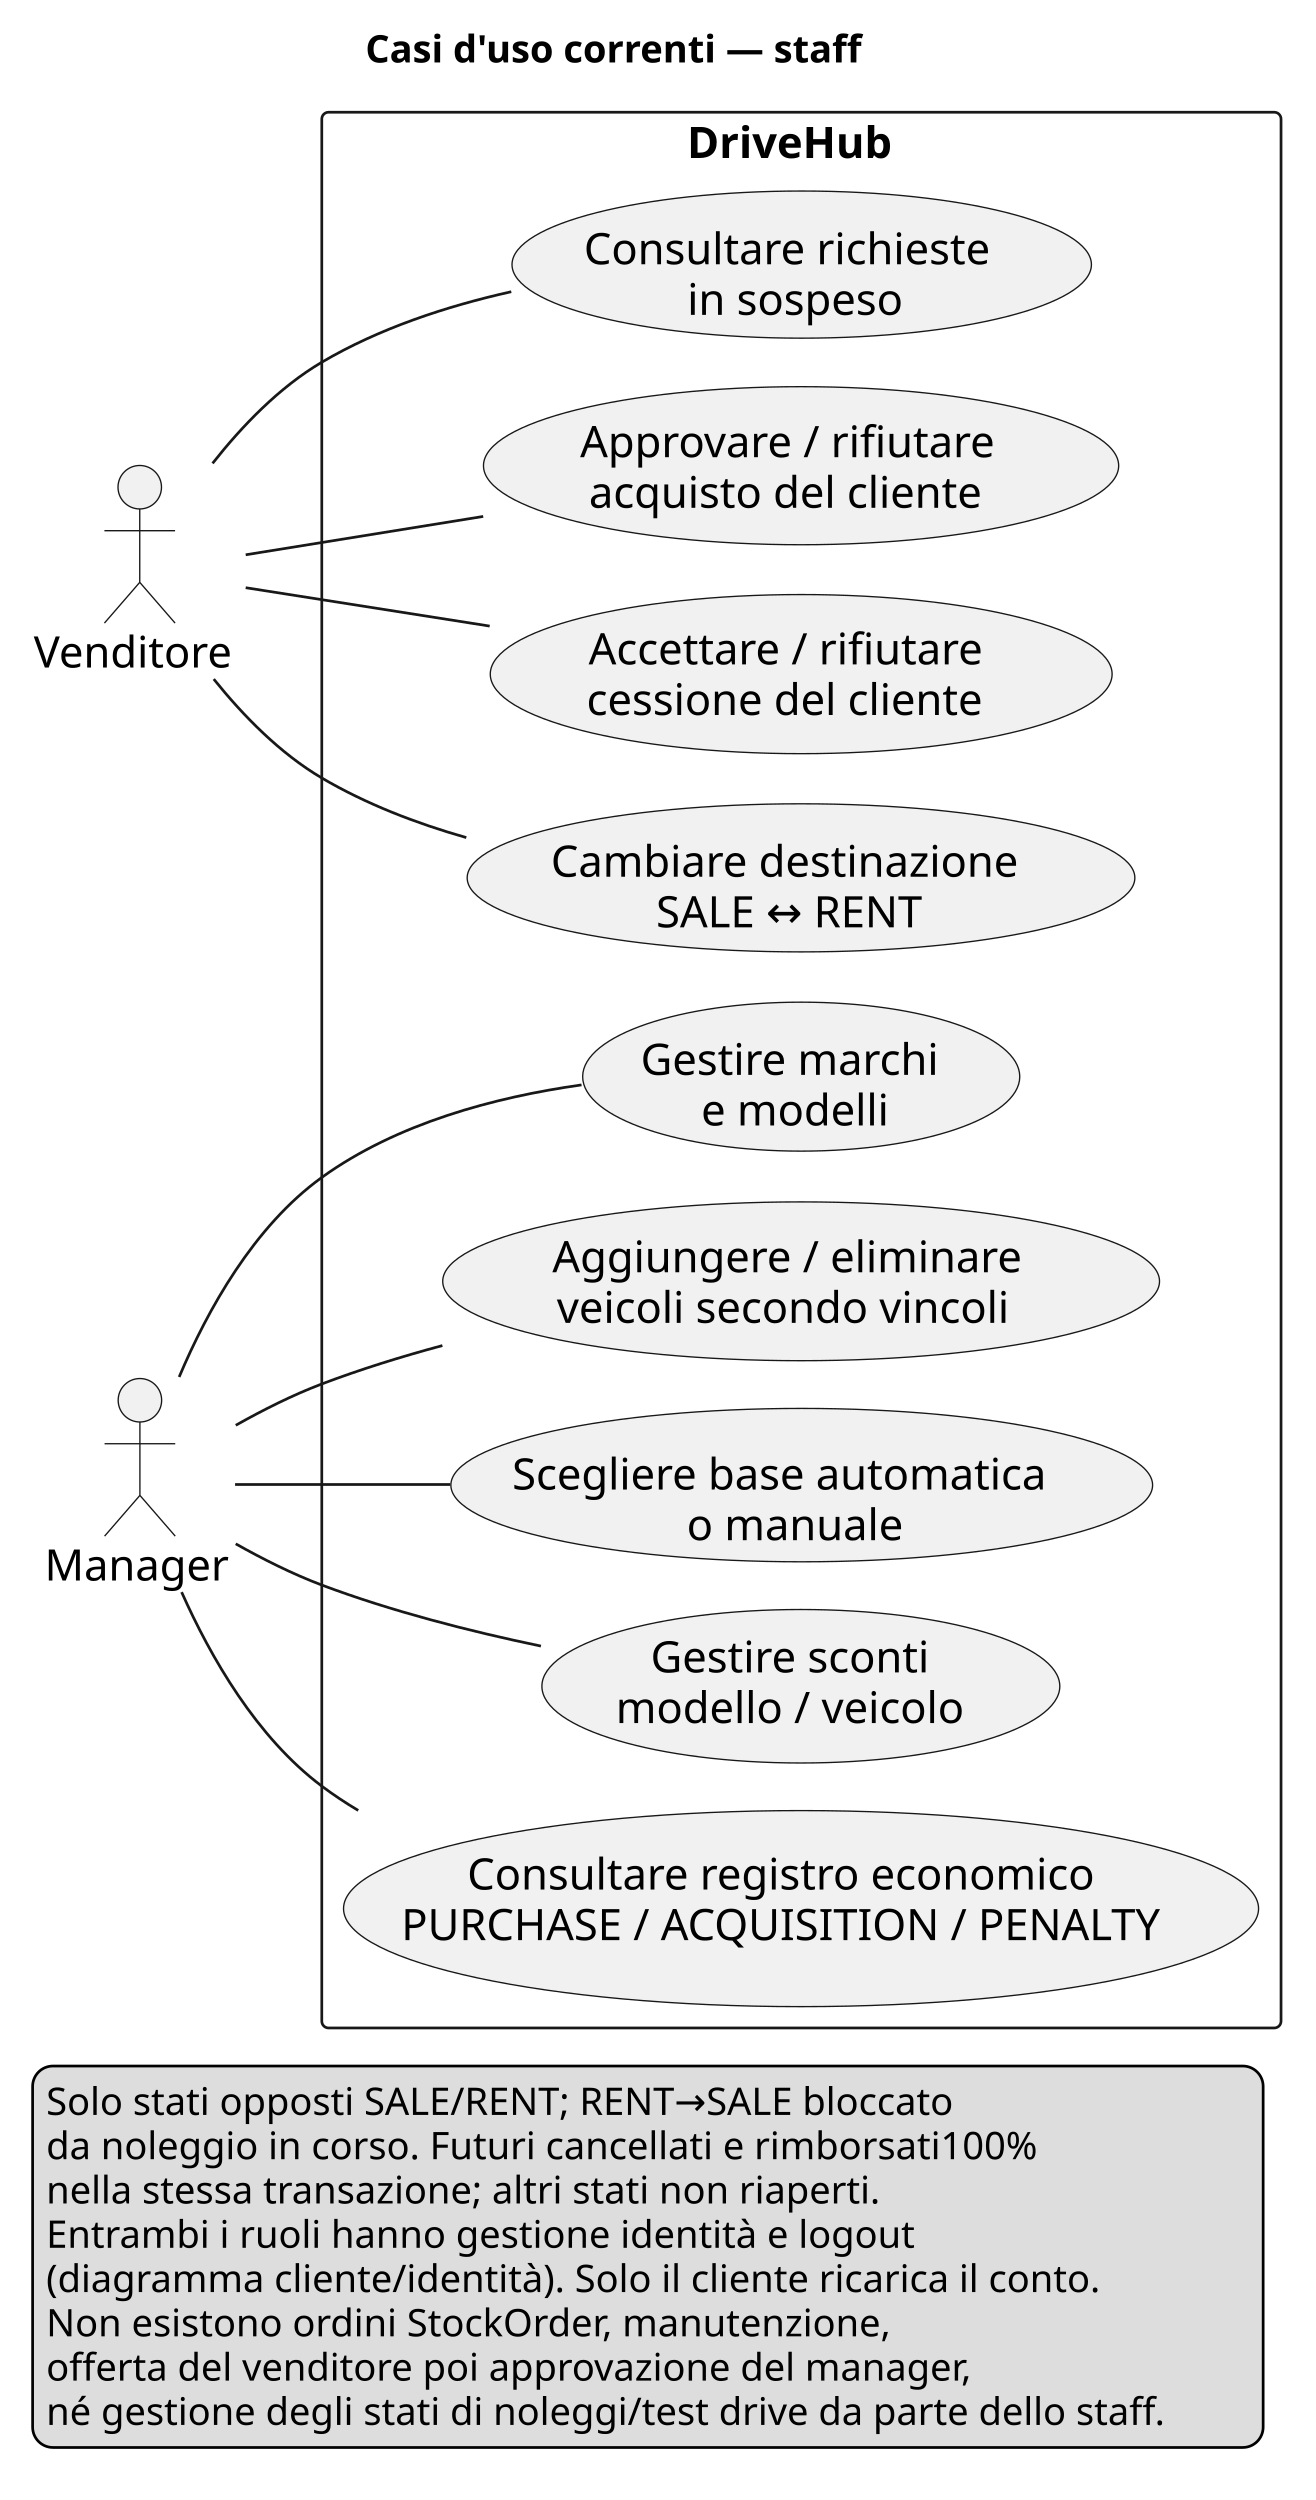
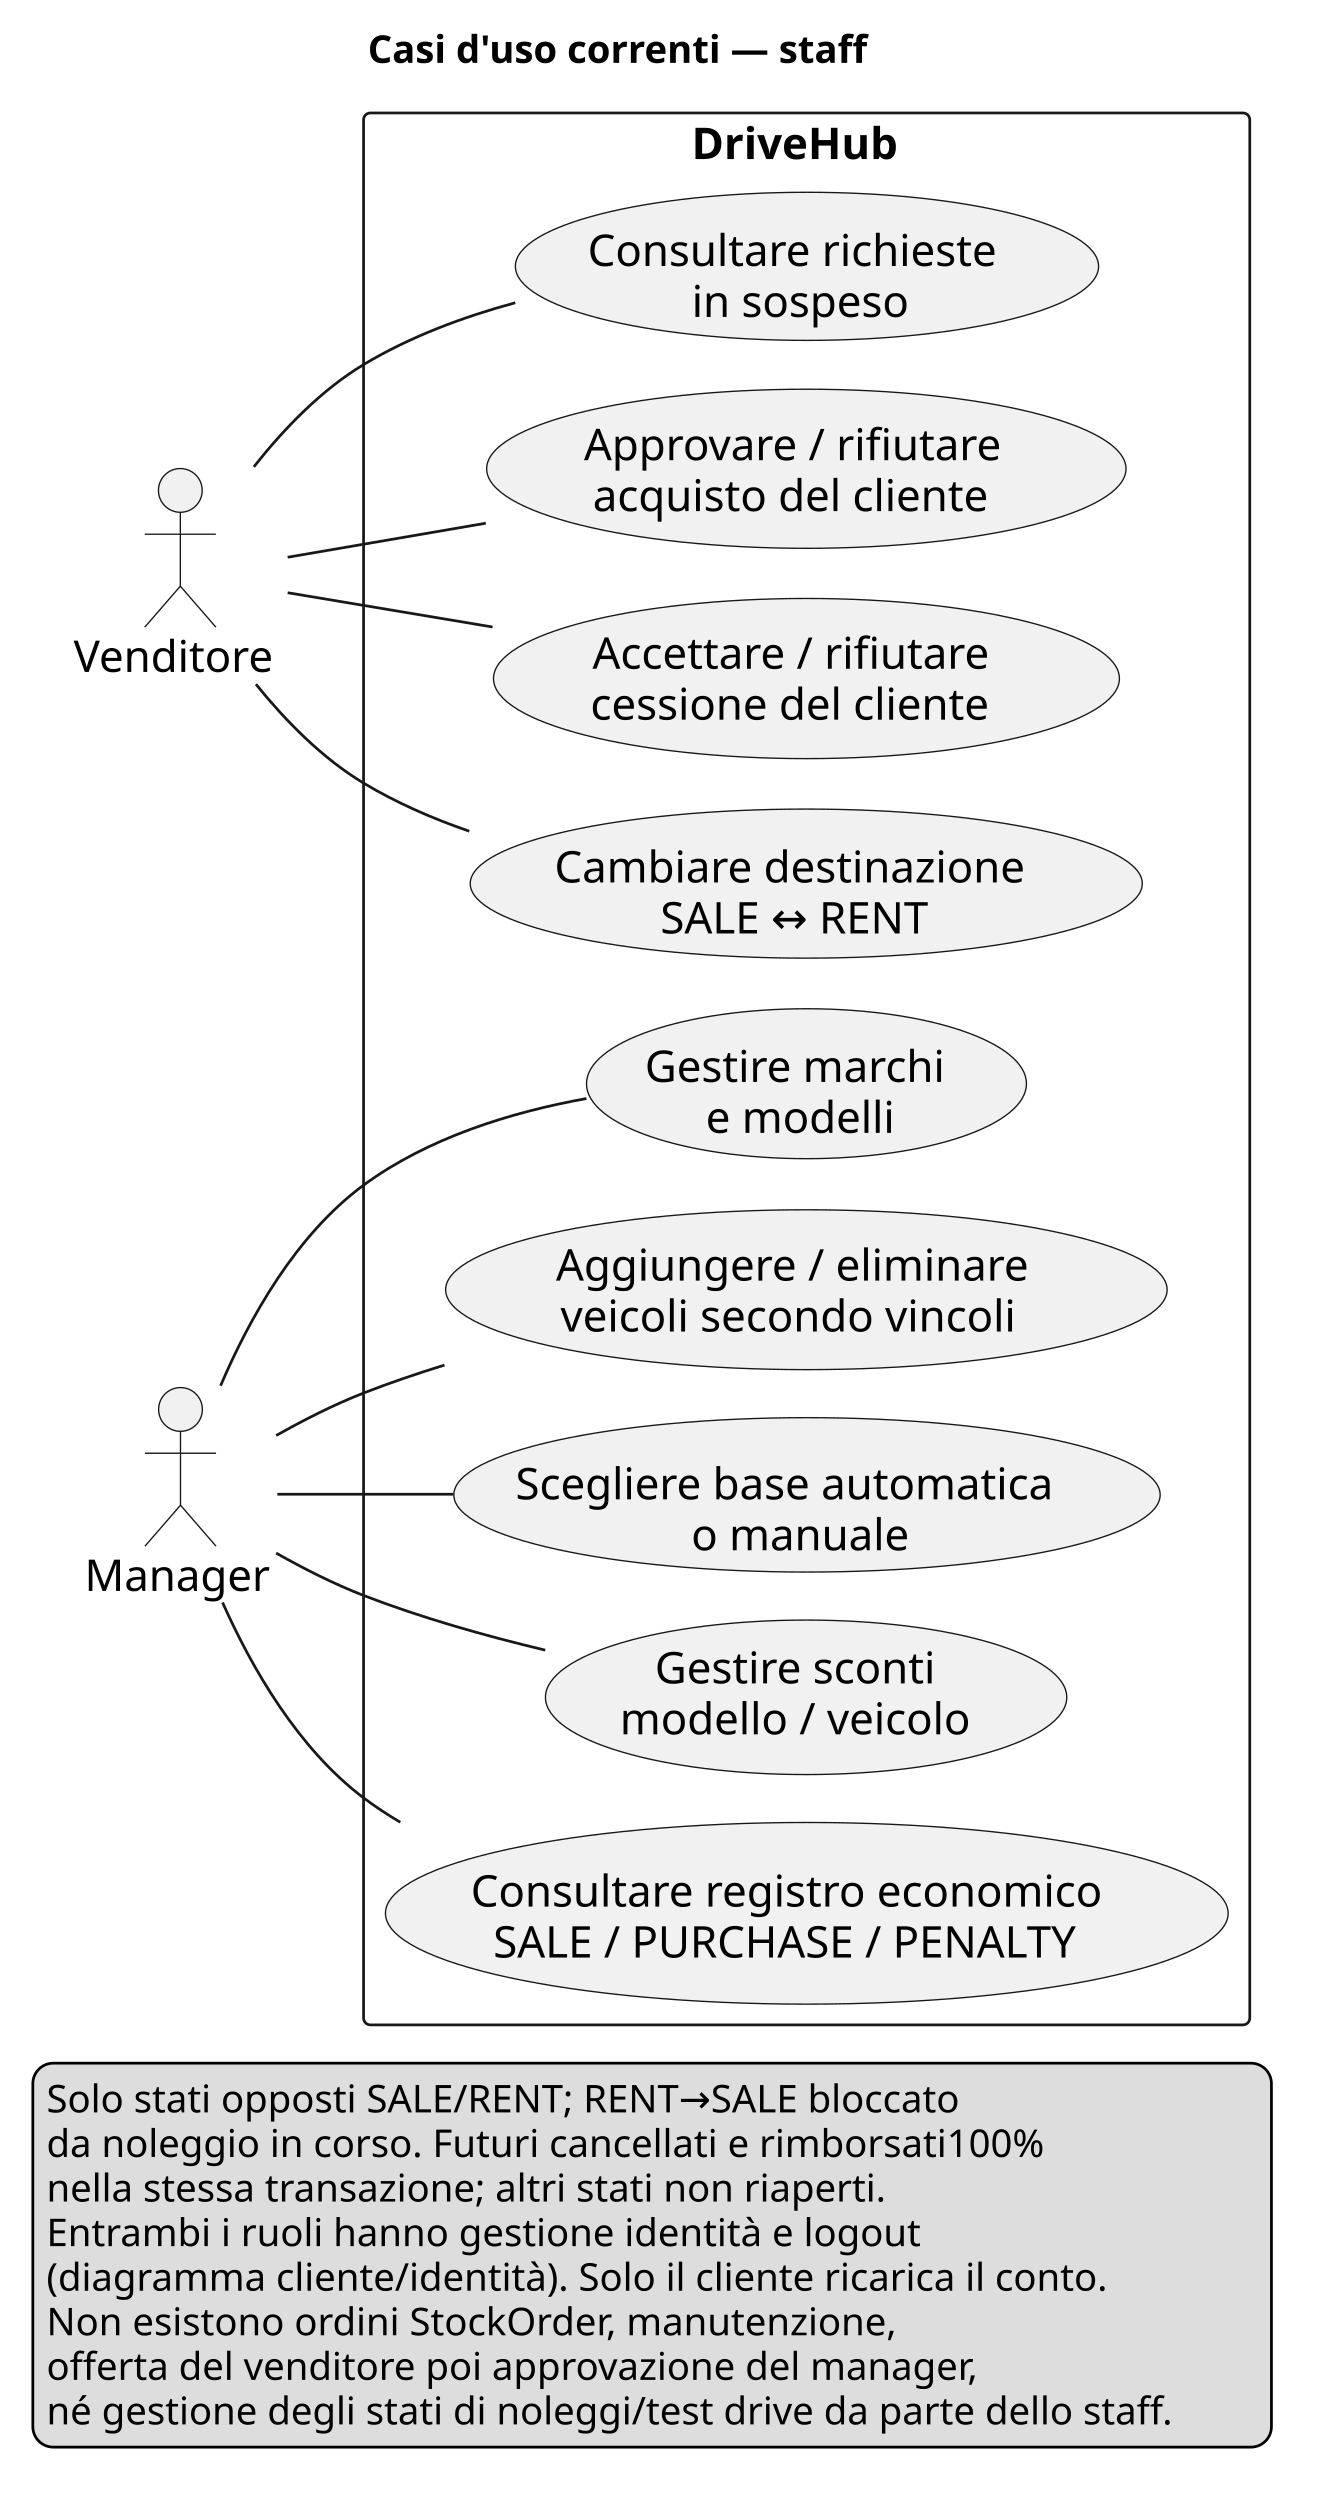
- <svg xmlns="http://www.w3.org/2000/svg" contentStyleType="text/css" data-diagram-type="DESCRIPTION" height="920px" preserveAspectRatio="none" style="width:484px;height:920px;background:#FFFFFF;" version="1.1" viewBox="0 0 484 920" width="484px" zoomAndPan="magnify">
+ <svg xmlns="http://www.w3.org/2000/svg" contentStyleType="text/css" data-diagram-type="DESCRIPTION" height="914px" preserveAspectRatio="none" style="width:484px;height:914px;background:#FFFFFF;" version="1.1" viewBox="0 0 484 914" width="484px" zoomAndPan="magnify">
  <defs />
  <g>
    <g class="title" data-source-line="5">
      <text fill="#000000" font-family="sans-serif" font-size="14" font-weight="bold" lengthAdjust="spacing" textLength="207.908" x="134.465" y="22.995">Casi d'uso correnti — staff</text>
    </g>
    <g class="cluster" data-qualified-name="DriveHub" data-source-line="8" id="ent0004">
-       <rect fill="none" height="705" rx="2.5" ry="2.5" style="stroke:#181818;stroke-width:1;" width="353" x="118.419" y="41.297" />
+       <rect fill="none" height="699" rx="2.5" ry="2.5" style="stroke:#181818;stroke-width:1;" width="324" x="132.919" y="41.297" />
      <text fill="#000000" font-family="sans-serif" font-size="16" font-weight="bold" lengthAdjust="spacing" textLength="84.172" x="252.833" y="58.148">DriveHub</text>
    </g>
    <g class="entity" data-qualified-name="Venditore" data-source-line="6" id="ent0002">
-       <ellipse cx="51.427" cy="179.297" fill="#F1F1F1" rx="8" ry="8" style="stroke:#181818;stroke-width:0.5;" />
-       <path d="M51.427,187.297 L51.427,214.297 M38.427,195.297 L64.427,195.297 M51.427,214.297 L38.427,229.297 M51.427,214.297 L64.427,229.297" fill="none" style="stroke:#181818;stroke-width:0.5;" />
-       <text fill="#000000" font-family="sans-serif" font-size="16" lengthAdjust="spacing" textLength="78.016" x="12.419" y="245.648">Venditore</text>
+       <ellipse cx="65.927" cy="179.297" fill="#F1F1F1" rx="8" ry="8" style="stroke:#181818;stroke-width:0.5;" />
+       <path d="M65.927,187.297 L65.927,214.297 M52.927,195.297 L78.927,195.297 M65.927,214.297 L52.927,229.297 M65.927,214.297 L78.927,229.297" fill="none" style="stroke:#181818;stroke-width:0.5;" />
+       <text fill="#000000" font-family="sans-serif" font-size="16" lengthAdjust="spacing" textLength="78.016" x="26.919" y="245.648">Venditore</text>
    </g>
    <g class="entity" data-qualified-name="Manager" data-source-line="7" id="ent0003">
-       <ellipse cx="51.486" cy="515.297" fill="#F1F1F1" rx="8" ry="8" style="stroke:#181818;stroke-width:0.5;" />
-       <path d="M51.486,523.297 L51.486,550.297 M38.486,531.297 L64.486,531.297 M51.486,550.297 L38.486,565.297 M51.486,550.297 L64.486,565.297" fill="none" style="stroke:#181818;stroke-width:0.5;" />
-       <text fill="#000000" font-family="sans-serif" font-size="16" lengthAdjust="spacing" textLength="70.133" x="16.419" y="581.648">Manager</text>
+       <ellipse cx="65.986" cy="515.297" fill="#F1F1F1" rx="8" ry="8" style="stroke:#181818;stroke-width:0.5;" />
+       <path d="M65.986,523.297 L65.986,550.297 M52.986,531.297 L78.986,531.297 M65.986,550.297 L52.986,565.297 M65.986,550.297 L78.986,565.297" fill="none" style="stroke:#181818;stroke-width:0.5;" />
+       <text fill="#000000" font-family="sans-serif" font-size="16" lengthAdjust="spacing" textLength="70.133" x="30.919" y="581.648">Manager</text>
    </g>
    <g class="entity" data-qualified-name="DriveHub.Pending" data-source-line="9" id="ent0005">
      <ellipse cx="295.031" cy="97.372" fill="#F1F1F1" rx="106.611" ry="27.075" style="stroke:#181818;stroke-width:0.5;" />
      <text fill="#000000" font-family="sans-serif" font-size="16" lengthAdjust="spacing" textLength="160.312" x="214.875" y="97.242">Consultare richieste</text>
      <text fill="#000000" font-family="sans-serif" font-size="16" lengthAdjust="spacing" textLength="84.258" x="252.902" y="115.867">in sospeso</text>
    </g>
    <g class="entity" data-qualified-name="DriveHub.Purchase" data-source-line="10" id="ent0006">
      <ellipse cx="294.796" cy="171.381" fill="#F1F1F1" rx="116.877" ry="29.084" style="stroke:#181818;stroke-width:0.5;" />
      <text fill="#000000" font-family="sans-serif" font-size="16" lengthAdjust="spacing" textLength="162.625" x="213.484" y="168.244">Approvare / rifiutare</text>
      <text fill="#000000" font-family="sans-serif" font-size="16" lengthAdjust="spacing" textLength="156.148" x="216.722" y="186.869">acquisto del cliente</text>
    </g>
    <g class="entity" data-qualified-name="DriveHub.Sale" data-source-line="11" id="ent0007">
      <ellipse cx="294.839" cy="248.075" fill="#F1F1F1" rx="114.419" ry="29.279" style="stroke:#181818;stroke-width:0.5;" />
      <text fill="#000000" font-family="sans-serif" font-size="16" lengthAdjust="spacing" textLength="156.461" x="216.608" y="244.489">Accettare / rifiutare</text>
      <text fill="#000000" font-family="sans-serif" font-size="16" lengthAdjust="spacing" textLength="157.938" x="215.87" y="263.114">cessione del cliente</text>
    </g>
    <g class="entity" data-qualified-name="DriveHub.Destination" data-source-line="12" id="ent0008">
      <ellipse cx="294.773" cy="323.048" fill="#F1F1F1" rx="122.854" ry="27.252" style="stroke:#181818;stroke-width:0.5;" />
      <text fill="#000000" font-family="sans-serif" font-size="16" lengthAdjust="spacing" textLength="184.094" x="202.726" y="322.641">Cambiare destinazione</text>
      <text fill="#000000" font-family="sans-serif" font-size="16" lengthAdjust="spacing" textLength="106.672" x="241.437" y="341.266">SALE ↔ RENT</text>
    </g>
    <g class="entity" data-qualified-name="DriveHub.Models" data-source-line="13" id="ent0009">
      <ellipse cx="294.846" cy="396.206" fill="#F1F1F1" rx="80.426" ry="27.409" style="stroke:#181818;stroke-width:0.5;" />
      <text fill="#000000" font-family="sans-serif" font-size="16" lengthAdjust="spacing" textLength="118.156" x="235.767" y="395.554">Gestire marchi</text>
      <text fill="#000000" font-family="sans-serif" font-size="16" lengthAdjust="spacing" textLength="73.641" x="258.025" y="414.179">e modelli</text>
    </g>
    <g class="entity" data-qualified-name="DriveHub.Vehicles" data-source-line="14" id="ent0010">
      <ellipse cx="294.813" cy="471.519" fill="#F1F1F1" rx="131.893" ry="29.222" style="stroke:#181818;stroke-width:0.5;" />
      <text fill="#000000" font-family="sans-serif" font-size="16" lengthAdjust="spacing" textLength="183.102" x="203.262" y="468.186">Aggiungere / eliminare</text>
      <text fill="#000000" font-family="sans-serif" font-size="16" lengthAdjust="spacing" textLength="179.789" x="204.918" y="486.811">veicoli secondo vincoli</text>
    </g>
    <g class="entity" data-qualified-name="DriveHub.Price" data-source-line="15" id="ent0011">
      <ellipse cx="295.038" cy="546.521" fill="#F1F1F1" rx="129.119" ry="28.224" style="stroke:#181818;stroke-width:0.5;" />
      <text fill="#000000" font-family="sans-serif" font-size="16" lengthAdjust="spacing" textLength="213.141" x="188.468" y="548.157">Scegliere base automatica</text>
      <text fill="#000000" font-family="sans-serif" font-size="16" lengthAdjust="spacing" textLength="84.641" x="252.718" y="566.782">o manuale</text>
    </g>
    <g class="entity" data-qualified-name="DriveHub.Discount" data-source-line="16" id="ent0012">
      <ellipse cx="294.714" cy="620.54" fill="#F1F1F1" rx="95.294" ry="28.243" style="stroke:#181818;stroke-width:0.5;" />
      <text fill="#000000" font-family="sans-serif" font-size="16" lengthAdjust="spacing" textLength="110.586" x="239.421" y="615.453">Gestire sconti</text>
      <text fill="#000000" font-family="sans-serif" font-size="16" lengthAdjust="spacing" textLength="136.195" x="226.616" y="634.078">modello / veicolo</text>
    </g>
    <g class="entity" data-qualified-name="DriveHub.Register" data-source-line="17" id="ent0013">
-       <ellipse cx="294.788" cy="702.37" fill="#F1F1F1" rx="168.368" ry="36.074" style="stroke:#181818;stroke-width:0.5;" />
-       <text fill="#000000" font-family="sans-serif" font-size="16" lengthAdjust="spacing" textLength="245.672" x="171.952" y="695.352">Consultare registro economico</text>
-       <text fill="#000000" font-family="sans-serif" font-size="16" lengthAdjust="spacing" textLength="294.219" x="147.678" y="713.977">PURCHASE / ACQUISITION / PENALTY</text>
+       <ellipse cx="294.965" cy="699.506" fill="#F1F1F1" rx="154.045" ry="33.209" style="stroke:#181818;stroke-width:0.5;" />
+       <text fill="#000000" font-family="sans-serif" font-size="16" lengthAdjust="spacing" textLength="245.672" x="172.129" y="697.051">Consultare registro economico</text>
+       <text fill="#000000" font-family="sans-serif" font-size="16" lengthAdjust="spacing" textLength="229.273" x="180.328" y="715.676">SALE / PURCHASE / PENALTY</text>
    </g>
    <g class="link" data-entity-1="ent0002" data-entity-2="ent0005" data-link-type="association" id="lnk14">
-       <path d="M78.22,170.523 C89.057,156.762 102.793,142.5 118.419,133.297 C139.458,120.906 164.096,112.73 188.148,107.348" fill="none" style="stroke:#181818;stroke-width:1;" />
+       <path d="M92.807,170.67 C103.655,156.927 117.375,142.637 132.919,133.297 C149.736,123.192 169.081,115.917 188.396,110.681" fill="none" style="stroke:#181818;stroke-width:1;" />
    </g>
    <g class="link" data-entity-1="ent0002" data-entity-2="ent0006" data-link-type="association" id="lnk15">
-       <path d="M90.419,204.16 C114.196,200.321 146.221,195.149 177.821,190.046" fill="none" style="stroke:#181818;stroke-width:1;" />
+       <path d="M105.17,203.725 C125.387,200.252 151.401,195.782 177.614,191.279" fill="none" style="stroke:#181818;stroke-width:1;" />
    </g>
    <g class="link" data-entity-1="ent0002" data-entity-2="ent0007" data-link-type="association" id="lnk16">
-       <path d="M90.419,216.276 C114.794,220.112 147.837,225.311 180.203,230.404" fill="none" style="stroke:#181818;stroke-width:1;" />
+       <path d="M105.17,216.7 C126.019,220.19 153.032,224.712 180.072,229.239" fill="none" style="stroke:#181818;stroke-width:1;" />
    </g>
    <g class="link" data-entity-1="ent0002" data-entity-2="ent0008" data-link-type="association" id="lnk17">
-       <path d="M78.657,249.904 C89.457,263.358 103.056,277.259 118.419,286.297 C134.657,295.849 153.022,302.952 171.601,308.232" fill="none" style="stroke:#181818;stroke-width:1;" />
+       <path d="M93.565,250.149 C104.323,263.464 117.788,277.21 132.919,286.297 C144.844,293.458 158.029,299.234 171.569,303.892" fill="none" style="stroke:#181818;stroke-width:1;" />
    </g>
    <g class="link" data-entity-1="ent0003" data-entity-2="ent0009" data-link-type="association" id="lnk18">
-       <path d="M65.928,506.729 C76.427,481.91 93.454,451.308 118.419,433.297 C145.945,413.439 181.847,403.783 214.002,399.242" fill="none" style="stroke:#181818;stroke-width:1;" />
+       <path d="M80.654,506.604 C91.207,481.897 108.21,451.466 132.919,433.297 C156.372,416.052 186.536,406.665 214.404,401.617" fill="none" style="stroke:#181818;stroke-width:1;" />
    </g>
    <g class="link" data-entity-1="ent0003" data-entity-2="ent0010" data-link-type="association" id="lnk19">
-       <path d="M86.76,524.505 C96.686,518.915 107.732,513.345 118.419,509.297 C132.559,503.941 147.64,499.251 162.798,495.166" fill="none" style="stroke:#181818;stroke-width:1;" />
+       <path d="M100.968,524.827 C110.983,519.175 122.148,513.492 132.919,509.297 C142.42,505.597 152.381,502.193 162.493,499.073" fill="none" style="stroke:#181818;stroke-width:1;" />
    </g>
    <g class="link" data-entity-1="ent0003" data-entity-2="ent0011" data-link-type="association" id="lnk20">
-       <path d="M86.508,546.297 C107.701,546.297 136.422,546.297 165.73,546.297" fill="none" style="stroke:#181818;stroke-width:1;" />
+       <path d="M101.396,546.297 C119.132,546.297 141.979,546.297 165.698,546.297" fill="none" style="stroke:#181818;stroke-width:1;" />
    </g>
    <g class="link" data-entity-1="ent0003" data-entity-2="ent0012" data-link-type="association" id="lnk21">
-       <path d="M86.745,568.127 C96.672,573.717 107.721,579.278 118.419,583.297 C143.925,592.879 172.498,600.233 199.062,605.763" fill="none" style="stroke:#181818;stroke-width:1;" />
+       <path d="M100.952,567.808 C110.966,573.461 122.135,579.134 132.919,583.297 C153.923,591.405 177.183,598.02 199.343,603.294" fill="none" style="stroke:#181818;stroke-width:1;" />
    </g>
    <g class="link" data-entity-1="ent0003" data-entity-2="ent0013" data-link-type="association" id="lnk22">
-       <path d="M66.835,585.899 C77.541,609.943 94.46,639.358 118.419,657.297 C122.7,660.502 127.186,663.479 131.831,666.246" fill="none" style="stroke:#181818;stroke-width:1;" />
+       <path d="M81.361,585.865 C92.077,609.895 108.998,639.308 132.919,657.297 C137.191,660.509 141.685,663.476 146.349,666.216" fill="none" style="stroke:#181818;stroke-width:1;" />
    </g>
    <g class="legend" data-source-line="28">
-       <rect fill="#DDDDDD" height="140.375" rx="7.5" ry="7.5" style="stroke:#000000;stroke-width:1;" width="452.839" x="12" y="760.297" />
-       <text fill="#000000" font-family="sans-serif" font-size="14" lengthAdjust="spacing" textLength="360.425" x="17" y="778.292">Solo stati opposti SALE/RENT; RENT→SALE bloccato</text>
-       <text fill="#000000" font-family="sans-serif" font-size="14" lengthAdjust="spacing" textLength="392.39" x="17" y="794.589">da noleggio in corso. Futuri cancellati e rimborsati100%</text>
-       <text fill="#000000" font-family="sans-serif" font-size="14" lengthAdjust="spacing" textLength="331.652" x="17" y="810.886">nella stessa transazione; altri stati non riaperti.</text>
-       <text fill="#000000" font-family="sans-serif" font-size="14" lengthAdjust="spacing" textLength="340.553" x="17" y="827.183">Entrambi i ruoli hanno gestione identità e logout</text>
-       <text fill="#000000" font-family="sans-serif" font-size="14" lengthAdjust="spacing" textLength="420.465" x="17" y="843.48">(diagramma cliente/identità). Solo il cliente ricarica il conto.</text>
-       <text fill="#000000" font-family="sans-serif" font-size="14" lengthAdjust="spacing" textLength="332.062" x="17" y="859.776">Non esistono ordini StockOrder, manutenzione,</text>
-       <text fill="#000000" font-family="sans-serif" font-size="14" lengthAdjust="spacing" textLength="366.857" x="17" y="876.073">offerta del venditore poi approvazione del manager,</text>
-       <text fill="#000000" font-family="sans-serif" font-size="14" lengthAdjust="spacing" textLength="442.839" x="17" y="892.37">né gestione degli stati di noleggi/test drive da parte dello staff.</text>
+       <rect fill="#DDDDDD" height="140.375" rx="7.5" ry="7.5" style="stroke:#000000;stroke-width:1;" width="452.839" x="12" y="754.297" />
+       <text fill="#000000" font-family="sans-serif" font-size="14" lengthAdjust="spacing" textLength="360.425" x="17" y="772.292">Solo stati opposti SALE/RENT; RENT→SALE bloccato</text>
+       <text fill="#000000" font-family="sans-serif" font-size="14" lengthAdjust="spacing" textLength="392.39" x="17" y="788.589">da noleggio in corso. Futuri cancellati e rimborsati100%</text>
+       <text fill="#000000" font-family="sans-serif" font-size="14" lengthAdjust="spacing" textLength="331.652" x="17" y="804.886">nella stessa transazione; altri stati non riaperti.</text>
+       <text fill="#000000" font-family="sans-serif" font-size="14" lengthAdjust="spacing" textLength="340.553" x="17" y="821.183">Entrambi i ruoli hanno gestione identità e logout</text>
+       <text fill="#000000" font-family="sans-serif" font-size="14" lengthAdjust="spacing" textLength="420.465" x="17" y="837.48">(diagramma cliente/identità). Solo il cliente ricarica il conto.</text>
+       <text fill="#000000" font-family="sans-serif" font-size="14" lengthAdjust="spacing" textLength="332.062" x="17" y="853.776">Non esistono ordini StockOrder, manutenzione,</text>
+       <text fill="#000000" font-family="sans-serif" font-size="14" lengthAdjust="spacing" textLength="366.857" x="17" y="870.073">offerta del venditore poi approvazione del manager,</text>
+       <text fill="#000000" font-family="sans-serif" font-size="14" lengthAdjust="spacing" textLength="442.839" x="17" y="886.37">né gestione degli stati di noleggi/test drive da parte dello staff.</text>
    </g>
  </g>
</svg>
